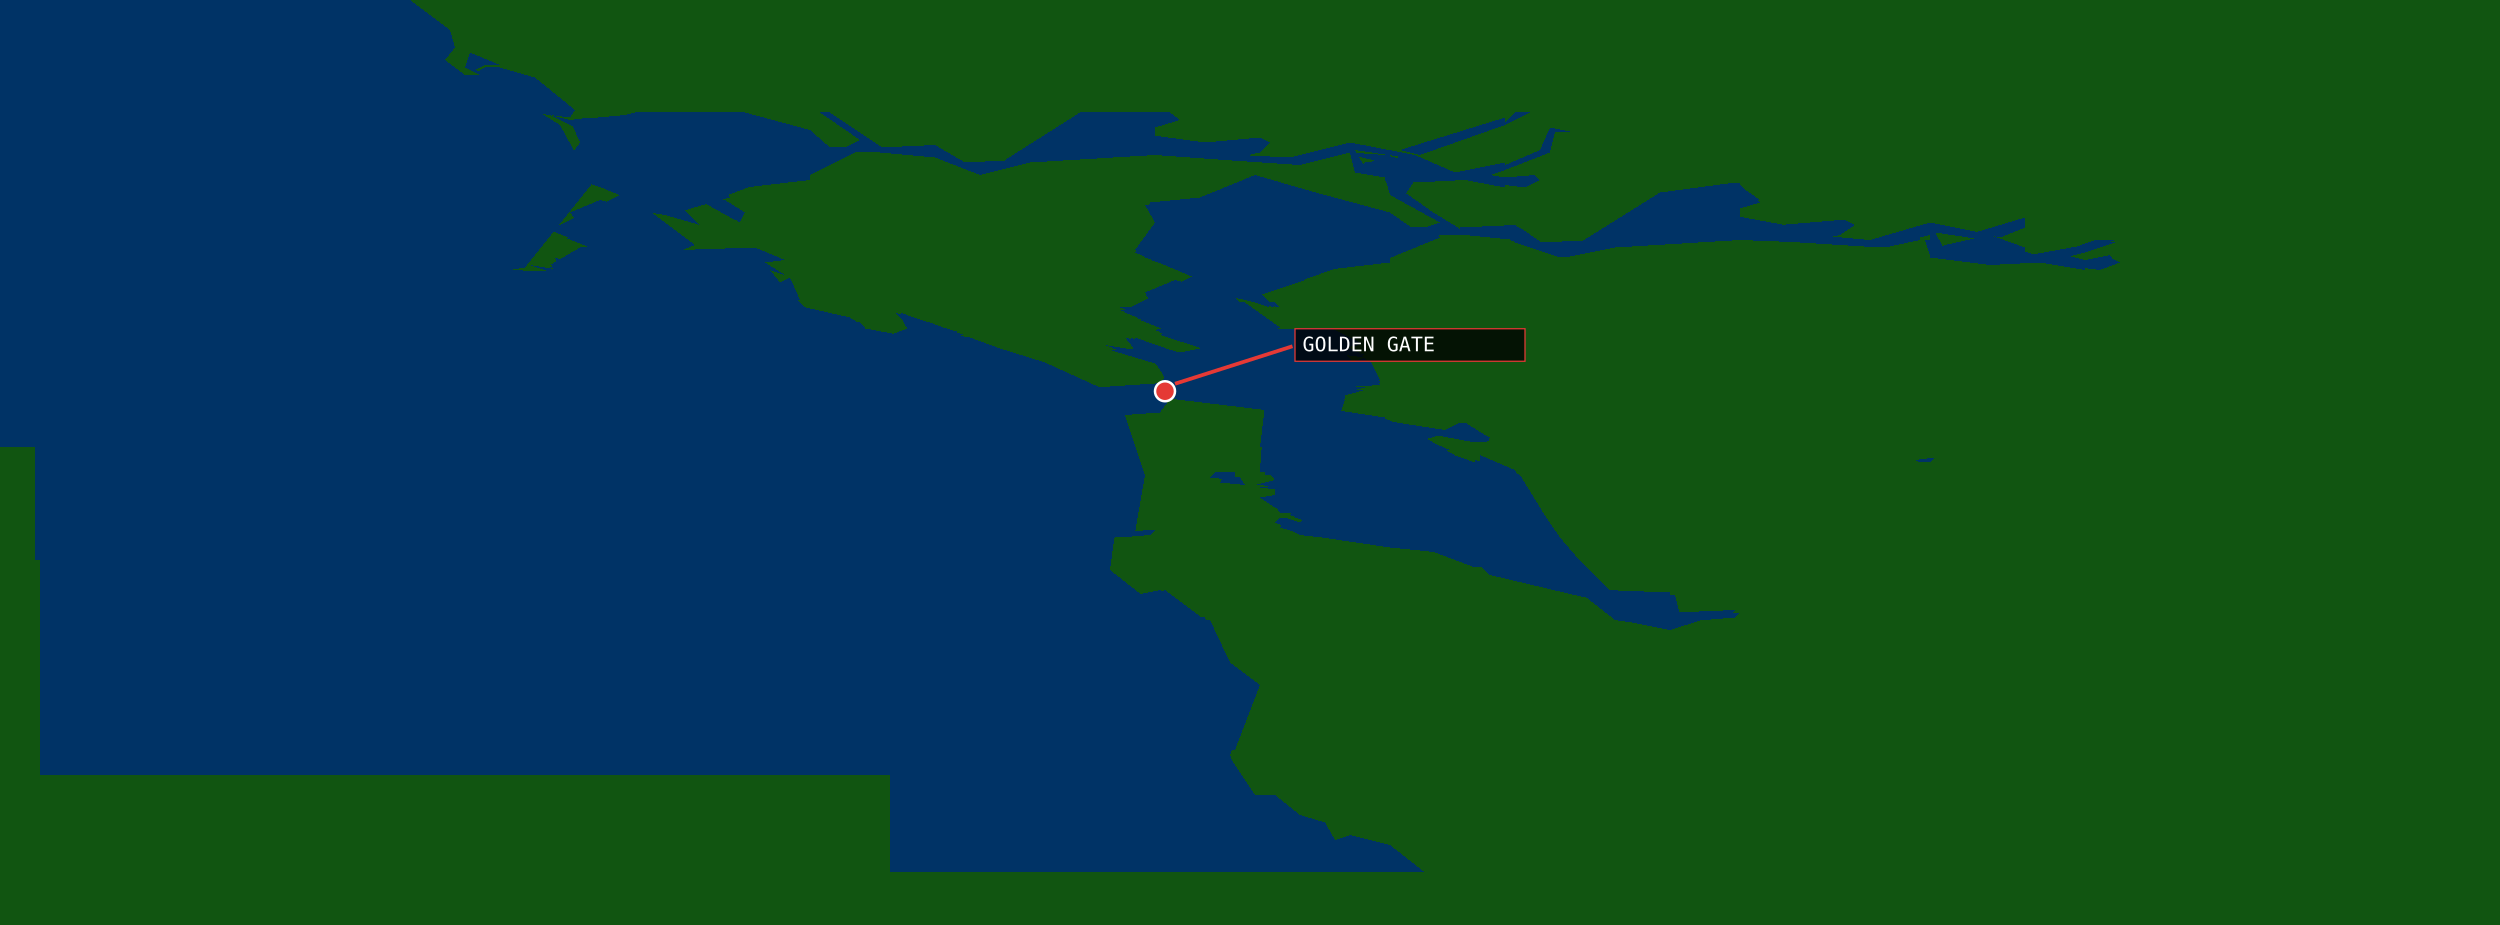
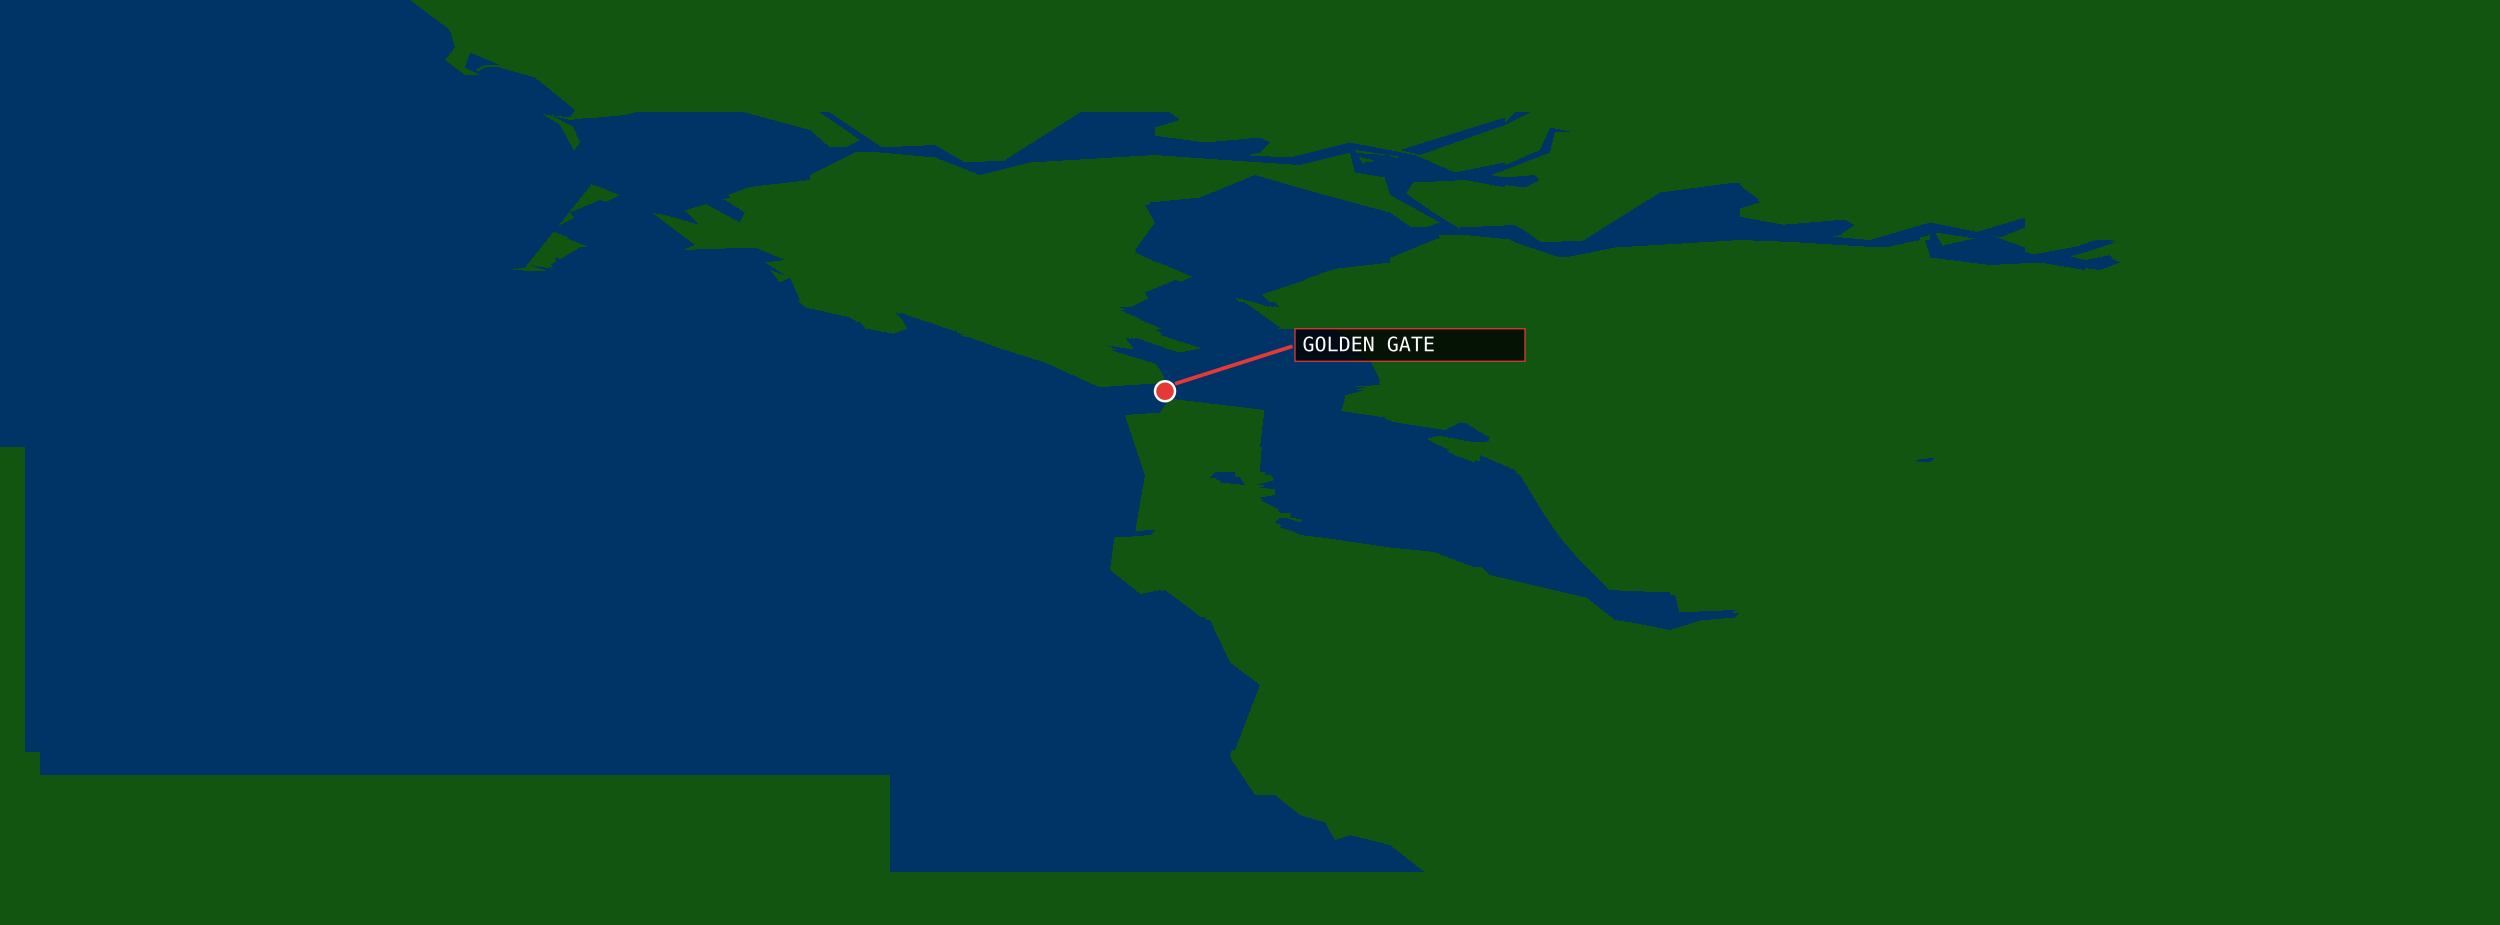
<svg xmlns="http://www.w3.org/2000/svg" width="1000" height="370" viewBox="0 0 1000 370" shape-rendering="crispEdges">
  <rect width="1000" height="370" fill="#115511" />
  <g fill="#003366" stroke="none">
    <polygon points="138,0 228,72 194,111 234,111 238,100 438,159 446,179 0,179 0,0" />
    <polygon points="512,159 564,179 512,179" />
    <polygon points="502,72 458,103 502,117 564,95" />
    <polygon points="432,159 468,154 494,133 532,137 528,168 494,154 428,163" />
    <polygon points="480,109 450,124 484,139 508,130" />
    <polygon points="188,21 200,26 194,26 190,28 194,29 192,30 186,27" />
    <polygon points="132,11 180,12 182,19 178,24 186,30 192,30 224,50 230,61 238,68 236,71 132,71" />
    <polygon points="192,28 194,27 200,27 214,31 230,44 228,47 212,45 192,30" />
    <polygon points="220,46 228,48 236,47 236,52 246,54 240,56" />
    <polygon points="240,56 252,51 254,58 274,71 264,71" />
    <polygon points="554,62 554,71 550,69 552,65 540,61" />
    <polygon points="132,70 236,71 208,105 202,107 204,108 230,109 220,106 232,99 242,99 248,100 276,102 276,129 132,129" />
    <polygon points="248,82 246,91 254,89 246,98 254,98 256,94 258,98 266,99 242,99 232,91 240,91" />
    <polygon points="264,71 272,71 276,74 276,78" />
    <polygon points="276,102 312,114 318,122 340,127 342,129 274,129" />
    <polygon points="358,125 372,129 362,129" />
    <polygon points="276,74 280,78 284,78 284,80 288,80 298,85 294,88 276,78" />
    <polygon points="480,111 474,113 470,112 458,117 462,122 448,123 464,129 506,129 496,125" />
    <polygon points="462,89 518,103 520,111 502,117 508,122 496,118 484,116 480,111 454,100" />
    <polygon points="502,70 554,85 554,104 528,107 462,89 458,82 480,79" />
    <polygon points="132,128 276,128 276,179 132,179" />
    <polygon points="272,128 342,129 342,131 356,134 364,131 362,129 372,129 380,132 366,131 384,134 414,144 414,179 272,179" />
    <polygon points="414,144 438,155 468,153 460,164 444,165 450,179 410,179" />
    <polygon points="450,135 472,141 482,139 506,163 462,158 464,153 466,151 462,145 442,138 454,140" />
    <polygon points="454,127 506,129 502,132 532,131 542,136 536,137 544,142 536,141 484,140 462,132 466,131" />
    <polygon points="482,139 536,141 540,145 546,143 550,152 534,154 534,155 544,155 510,164 488,156" />
    <polygon points="506,162 528,159 536,158 534,165 554,168 554,179 504,179" />
    <polygon points="136,0 136,12 0,12 0,0" />
    <polygon points="164,0 180,12 136,12 134,0" />
    <polygon points="0,11 136,11 136,71 0,71" />
    <polygon points="554,62 558,63 554,69" />
    <polygon points="554,69 564,71 554,71" />
    <polygon points="0,70 136,70 136,129 0,129" />
    <polygon points="554,85 564,91 572,91 574,93 552,103" />
    <polygon points="554,71 564,71 560,78 586,93 574,93 570,91 576,89 558,78" />
    <polygon points="584,91 606,90 616,97 638,96 638,99 624,102 606,95 584,93" />
    <polygon points="634,96 638,94 638,97" />
    <polygon points="0,128 136,128 136,179 0,179" />
    <polygon points="552,168 578,172 584,170 594,174 592,176 574,173 564,176 550,176" />
    <polygon points="552,175 568,175 574,179 552,179" />
    <polygon points="338,131 438,160 452,190 434,229 468,248 16,260 16,131" />
    <polygon points="514,160 608,195 636,235 518,203" />
    <polygon points="434,160 468,155 496,134 534,138 530,169 496,155 430,164" />
    <polygon points="464,131 486,140 508,131 508,131" />
    <polygon points="16,236 468,248 496,276 482,307 486,310 16,310" />
    <polygon points="278,131 278,190 134,190 134,131" />
    <polygon points="342,131 342,131 344,132 358,135 366,132 364,131 374,131 382,134 368,132 384,135 416,145 416,190 274,190 274,131" />
    <polygon points="416,145 440,156 470,154 462,165 446,166 454,190 410,190" />
    <polygon points="452,136 474,143 484,140 506,164 464,159 466,154 468,152 464,146 444,140 456,141" />
    <polygon points="508,131 508,131 504,134 534,132 544,137 538,138 546,143 538,142 486,141 464,134 468,132 464,131" />
    <polygon points="484,140 538,142 542,146 548,144 552,153 536,155 536,156 546,156 512,165 490,157" />
    <polygon points="508,163 530,160 538,159 536,166 556,169 556,190 506,190" />
    <polygon points="134,188 278,188 278,248 134,248" />
    <polygon points="274,188 416,188 416,248 274,248" />
    <polygon points="412,188 454,190 452,214 444,214 442,228 454,238 464,236 480,248 412,248" />
    <polygon points="508,188 512,194 504,195 512,196 512,200 506,200 512,204 522,206 556,190" />
    <polygon points="520,204 518,207 524,209 522,210 514,209 512,211 522,214 556,219 556,190" />
    <polygon points="134,246 278,246 278,307 134,307" />
    <polygon points="274,246 416,246 416,307 274,307" />
    <polygon points="482,248 490,265 502,273 492,302 494,307 412,307 412,246" />
    <polygon points="138,131 138,131 16,131 16,131" />
    <polygon points="278,131 278,131 134,131 134,131" />
    <polygon points="342,131 342,131 276,131 276,131" />
    <polygon points="374,131 374,131 364,131 364,131" />
    <polygon points="466,131 466,131 508,131 508,131" />
    <polygon points="138,131 138,190 16,190 16,131" />
    <polygon points="554,169 580,173 586,171 596,175 594,177 576,174 566,177 552,177" />
    <polygon points="554,176 570,176 580,182 578,181 576,182 592,187 592,190 552,190" />
    <polygon points="592,187 594,186 594,184 608,190 592,190" />
    <polygon points="16,188 138,188 138,248 16,248" />
    <polygon points="552,188 608,190 624,216 602,227 592,227 576,221 556,219" />
    <polygon points="624,216 644,236 638,239 598,230 596,225" />
    <polygon points="634,237 644,236 654,237 654,248 648,248" />
    <polygon points="16,246 138,246 138,307 16,307" />
    <polygon points="648,248 654,248 654,249" />
    <polygon points="16,305 138,305 138,310 16,310" />
    <polygon points="134,305 278,305 278,310 134,310" />
    <polygon points="274,305 416,305 416,310 274,310" />
    <polygon points="494,307 496,310 412,310 412,305" />
    <polygon points="212,186 216,186 214,185" />
    <polygon points="216,186 218,184 214,185" />
    <polygon points="218,184 210,185 214,185" />
    <polygon points="210,185 212,186 214,185" />
+     <polygon points="310,122 438,160 452,189 434,229 468,247 10,260 10,122" />
+     <polygon points="512,160 608,195 634,234 518,202" />
+     <polygon points="434,160 468,154 494,134 534,138 530,169 494,154 430,163" />
+     <polygon points="458,122 452,125 486,139 508,130 498,122" />
+     <polygon points="10,235 468,247 494,275 484,301 10,301" />
+     <polygon points="132,128 278,128 278,189 132,189" />
+     <polygon points="272,128 342,130 342,131 358,134 364,132 362,130 374,130 382,133 368,132 384,135 416,145 416,189 272,189" />
+     <polygon points="416,145 438,156 470,153 462,164 446,165 454,189 408,189" />
+     <polygon points="452,136 472,142 484,139 506,163 464,159 464,154 466,151 464,146 444,139 454,140" />
+     <polygon points="456,127 508,130 504,133 534,132 544,137 536,138 546,142 538,141 486,140 464,133 466,131" />
+     <polygon points="484,139 538,141 542,145 546,144 550,153 536,154 536,155 544,155 512,164 490,157" />
+     <polygon points="508,162 530,159 538,159 534,165 556,169 556,189 504,189" />
+     <polygon points="132,187 278,187 278,247 132,247" />
+     <polygon points="272,187 416,187 416,247 272,247" />
+     <polygon points="410,187 454,189 450,212 442,212 442,227 454,238 464,236 478,247 410,247" />
+     <polygon points="508,188 510,193 504,195 512,196 510,199 504,200 512,204 522,205 556,189" />
+     <polygon points="520,204 516,207 522,208 520,210 514,208 512,211 520,213 556,218 556,189" />
+     <polygon points="132,245 278,245 278,301 132,301" />
+     <polygon points="272,245 416,245 416,301 272,301" />
+     <polygon points="480,247 490,265 502,273 490,301 410,301 410,245" />
+     <polygon points="138,122 138,130 10,130 10,122" />
+     <polygon points="278,122 278,130 132,130 132,122" />
+     <polygon points="320,122 322,123 340,128 342,130 276,130 276,122" />
+     <polygon points="360,125 374,130 362,130" />
+     <polygon points="462,122 464,123 448,124 466,130 508,130 496,126 492,122" />
+     <polygon points="508,122 510,123 506,122" />
+     <polygon points="10,128 138,128 138,189 10,189" />
+     <polygon points="554,169 578,173 586,170 596,175 592,177 574,174 566,177 550,176" />
+     <polygon points="554,176 568,176 580,181 578,181 576,181 590,187 592,189 550,189" />
+     <polygon points="590,187 592,186 592,184 606,189 590,189" />
+     <polygon points="10,187 138,187 138,247 10,247" />
+     <polygon points="550,187 606,189 622,215 602,226 590,226 574,220 556,218" />
+     <polygon points="622,215 642,236 636,238 598,230 594,225" />
+     <polygon points="634,237 642,236 648,236 648,247" />
+     <polygon points="10,245 138,245 138,301 10,301" />
+     <polygon points="210,186 214,186 214,185" />
+     <polygon points="214,186 216,184 214,185" />
+     <polygon points="216,184 208,185 214,185" />
+     <polygon points="208,185 210,186 214,185" />
+     <polygon points="486,192 494,193 492,191" />
+     <polygon points="494,193 494,190 492,191" />
+     <polygon points="494,190 488,190 492,191" />
+     <polygon points="488,190 486,192 492,191" />
    <polygon points="14,70 208,127 220,156 202,196 238,215 14,221" />
    <polygon points="282,127 376,161 402,202 286,169" />
    <polygon points="264,45 228,71 272,85 332,63 288,45" />
    <polygon points="202,127 238,122 264,101 302,105 298,135 264,122 198,131" />
    <polygon points="250,77 220,92 256,107 278,98" />
    <polygon points="14,209 238,215 246,224 14,224" />
    <polygon points="250,79 244,81 240,80 228,85 232,90 218,91 234,97 276,97 266,93" />
    <polygon points="232,57 288,71 292,79 274,84 280,90 266,86 254,84 250,79 224,68" />
    <polygon points="298,45 324,52 324,72 298,75 232,57 228,48 250,46 254,45" />
    <polygon points="324,52 332,59 342,59 342,61 322,71" />
    <polygon points="332,45 332,45 356,61 342,61 338,59 344,56 328,45 328,45" />
    <polygon points="352,59 374,58 386,65 406,64 412,65 392,70 374,63 352,61" />
    <polygon points="402,64 432,45 434,45 462,45 462,62 412,65" />
    <polygon points="468,45 472,48 462,51 462,45" />
    <polygon points="460,54 482,57 504,55 508,57 504,61 490,64 462,62" />
    <polygon points="496,62 516,63 540,57 566,62 562,63 542,60 546,67 542,69 540,61 520,66 490,64" />
    <polygon points="566,62 582,69 602,65 602,68 596,70 602,71 602,75 586,72 566,73 542,69 546,65" />
    <polygon points="602,47 560,60 568,62 602,50" />
    <polygon points="184,112 208,123 238,120 230,132 216,132 224,155 178,155" />
    <polygon points="222,103 242,109 252,107 276,131 232,126 234,121 236,119 232,113 212,106 224,108" />
    <polygon points="226,95 276,97 272,100 302,99 314,104 306,105 314,110 308,108 254,108 234,100 236,99" />
    <polygon points="252,107 308,108 312,113 316,111 320,120 304,122 304,123 314,123 282,132 260,124" />
    <polygon points="276,130 298,126 306,126 304,133 324,135 324,155 274,155" />
    <polygon points="322,135 346,139 354,137 362,141 360,143 342,140 332,143 320,143" />
    <polygon points="322,142 336,142 348,147 344,147 344,148 358,153 360,155 320,155" />
    <polygon points="358,153 360,152 360,150 374,155 358,155" />
    <polygon points="180,154 224,155 220,179 212,179 212,195 224,205 232,203 248,215 180,215" />
    <polygon points="276,154 280,160 274,161 282,162 280,166 274,166 282,170 292,172 324,155" />
    <polygon points="290,170 286,173 292,175 290,176 284,175 282,177 290,180 324,185 324,155" />
    <polygon points="320,154 374,155 390,182 368,194 358,194 342,188 324,185" />
    <polygon points="390,182 410,203 404,206 366,197 362,192" />
    <polygon points="400,204 410,203 436,205 438,213 462,212 460,214 448,215 414,215" />
    <polygon points="44,70 80,82 90,90 110,95 112,97 42,97" />
    <polygon points="128,93 142,97 132,97" />
    <polygon points="48,45 50,45 52,45 52,47 56,47 66,52 64,55 44,45 44,45" />
    <polygon points="606,45 602,49 602,50 612,45" />
    <polygon points="620,51 616,60 602,66 602,68 620,61 622,53 630,53" />
    <polygon points="602,71 614,70 616,72 610,75 602,74" />
    <polygon points="40,96 112,97 112,99 128,102 134,99 132,97 142,97 152,100 136,99 154,102 184,112 184,155 40,155" />
    <polygon points="40,154 184,154 184,215 40,215" />
    <polygon points="40,213 184,213 184,224 40,224" />
    <polygon points="250,215 254,224 180,224 180,213" />
    <polygon points="414,215 450,214 434,218" />
    <polygon points="256,158 264,159 260,158" />
    <polygon points="264,159 262,156 260,158" />
    <polygon points="262,156 258,156 260,158" />
    <polygon points="258,156 256,158 260,158" />
    <polygon points="728,95 750,96 768,92 768,96 754,99 722,97" />
    <polygon points="134,129 278,129 278,189 134,189" />
    <polygon points="134,187 278,187 278,240 134,240" />
    <polygon points="486,191 494,193 492,191" />
    <polygon points="494,193 494,189 492,191" />
    <polygon points="494,189 488,189 492,191" />
    <polygon points="488,189 486,191 492,191" />
    <polygon points="216,61 230,72 196,112 234,112 238,101 440,159 452,189 436,229 454,240 130,240 130,61" />
    <polygon points="512,159 610,194 636,235 518,202" />
    <polygon points="504,72 460,104 504,118 566,96" />
    <polygon points="436,159 470,154 496,135 534,138 530,168 496,154 432,163" />
    <polygon points="482,110 452,125 488,140 508,131" />
    <polygon points="130,239 144,240 130,240" />
    <polygon points="278,103 314,115 322,123 344,129 344,131 276,131" />
    <polygon points="362,126 376,131 366,131" />
    <polygon points="276,74 282,78 286,78 286,80 290,80 298,85 296,89 278,78" />
    <polygon points="482,112 476,114 472,113 460,118 464,123 448,124 466,131 508,131 498,126" />
    <polygon points="464,90 518,104 522,112 504,118 510,123 498,120 484,117 482,112 456,101" />
    <polygon points="504,71 556,85 556,105 530,108 464,90 460,82 482,79" />
    <polygon points="556,85 566,92 574,92 576,95 554,104" />
    <polygon points="556,71 566,72 562,78 588,94 576,94 572,92 578,90 558,78" />
    <polygon points="586,93 608,91 618,98 640,97 646,99 626,103 606,96 586,94" />
    <polygon points="634,98 666,78 696,73 696,96 646,99" />
    <polygon points="274,129 344,131 346,132 360,135 368,132 366,131 376,131 384,134 370,132 386,135 418,145 418,189 274,189" />
    <polygon points="418,145 440,155 470,153 462,164 448,165 454,189 412,189" />
    <polygon points="452,136 472,143 484,140 506,163 464,158 466,153 468,151 464,146 446,140 456,141" />
    <polygon points="456,128 508,131 504,134 534,132 544,138 538,138 546,143 538,142 486,141 464,134 466,132" />
    <polygon points="484,140 538,142 542,146 548,144 552,152 536,154 536,155 546,155 512,164 490,156" />
    <polygon points="508,162 530,159 538,158 536,165 556,168 556,189 506,189" />
    <polygon points="554,168 578,173 586,170 596,175 594,176 576,173 566,176 552,176" />
    <polygon points="554,175 570,175 580,181 578,180 576,181 592,186 592,189 552,189" />
    <polygon points="592,186 594,185 594,183 606,189 592,189" />
    <polygon points="274,187 418,187 418,240 274,240" />
    <polygon points="414,187 454,189 452,213 446,213 444,228 454,239 464,236 468,240 414,240" />
    <polygon points="508,187 512,193 504,194 512,195 512,199 506,199 512,203 522,205 556,189" />
    <polygon points="520,203 518,206 524,208 522,209 514,208 512,210 522,214 556,218 556,189" />
    <polygon points="552,187 606,189 624,215 602,227 592,227 576,221 556,218" />
    <polygon points="624,215 642,236 636,239 598,230 596,226" />
    <polygon points="634,237 642,236 668,238 670,240 638,240" />
    <polygon points="232,61 232,61 240,68 238,72 134,72 134,61" />
    <polygon points="258,61 276,72 264,72 248,61" />
    <polygon points="556,62 556,72 552,69 554,65 540,62" />
    <polygon points="554,62 558,63 556,69" />
    <polygon points="554,69 566,72 554,72" />
    <polygon points="134,70 238,72 210,107 204,108 206,109 232,111 222,107 234,101 244,100 250,101 278,103 278,131 134,131" />
    <polygon points="250,83 248,92 256,90 248,99 256,99 258,95 258,99 268,100 244,100 234,93 242,92" />
    <polygon points="264,71 274,72 278,75 278,78" />
    <polygon points="696,74 704,81 694,84" />
    <polygon points="694,87 714,90 738,88 742,90 736,94 722,97 696,96" />
    <polygon points="228,71 228,71 192,112 232,112 238,101 438,160 452,188 434,229 468,247 392,250 154,250 154,71" />
    <polygon points="512,160 606,194 634,234 516,201" />
    <polygon points="502,71 460,103 502,117 564,95" />
    <polygon points="434,160 468,154 494,134 532,138 528,168 494,154 430,162" />
    <polygon points="480,110 452,125 484,139 506,130" />
    <polygon points="154,239 468,247 470,250 154,250" />
    <polygon points="276,102 312,114 320,123 342,128 342,130 274,130" />
    <polygon points="360,125 374,130 364,130" />
    <polygon points="276,74 280,78 284,78 284,80 288,79 296,85 294,88 276,77" />
    <polygon points="480,111 474,114 472,113 460,118 464,123 448,123 466,130 506,130 496,126" />
    <polygon points="464,89 516,103 520,112 502,117 508,123 496,119 484,117 480,111 456,100" />
    <polygon points="504,71 554,85 554,104 528,108 464,89 460,81 480,79 500,71" />
    <polygon points="554,85 564,91 572,91 574,94 552,104" />
    <polygon points="554,71 564,71 560,77 586,94 574,94 570,91 576,89 556,78" />
    <polygon points="584,92 606,90 616,97 638,97 644,98 624,103 604,95 584,93" />
    <polygon points="632,97 664,77 694,73 694,95 644,98" />
    <polygon points="272,128 342,130 344,131 358,134 366,132 364,130 374,130 382,133 368,132 384,135 416,145 416,188 272,188" />
    <polygon points="416,145 440,156 470,153 462,163 446,164 454,188 410,188" />
    <polygon points="452,135 472,142 482,139 504,162 464,159 466,153 468,151 464,146 444,139 456,140" />
    <polygon points="456,127 506,130 502,133 532,132 542,137 536,138 544,142 536,141 484,140 464,133 466,131" />
    <polygon points="482,139 536,141 540,145 546,144 550,153 534,154 534,155 544,155 510,163 488,157" />
    <polygon points="506,161 528,159 536,159 534,164 554,167 554,188 504,188" />
    <polygon points="552,168 578,172 584,169 594,174 592,176 574,173 564,176 550,175" />
    <polygon points="552,175 568,175 578,180 576,180 574,180 590,185 590,188 550,188" />
    <polygon points="590,185 592,185 592,182 604,188 590,188" />
    <polygon points="272,186 416,186 416,247 272,247" />
    <polygon points="412,186 454,188 452,212 444,212 442,227 454,238 464,236 478,247 412,247" />
    <polygon points="506,187 510,192 502,194 510,194 510,198 504,199 510,203 520,204 554,188" />
    <polygon points="518,203 516,206 522,207 520,209 512,207 510,209 520,213 554,218 554,188" />
    <polygon points="550,186 604,188 622,215 600,226 590,226 574,220 554,218" />
    <polygon points="622,215 642,236 636,238 596,230 594,225" />
    <polygon points="632,237 642,236 666,237 670,245 694,244 692,246 678,247 646,247" />
    <polygon points="236,71 236,71 154,71 154,71" />
    <polygon points="274,71 274,71 262,71 262,71" />
    <polygon points="554,71 554,71 554,71" />
    <polygon points="562,71 564,71 554,71 554,71" />
    <polygon points="214,71 236,71 208,106 202,107 204,109 230,110 220,107 232,100 242,99 248,100 276,102 276,130 154,130 154,71" />
    <polygon points="248,82 246,91 254,89 246,99 254,99 256,94 256,99 266,100 242,100 232,92 240,92" />
    <polygon points="264,71 272,71 276,74 276,77 264,71" />
    <polygon points="694,73 702,80 694,83" />
    <polygon points="692,86 712,90 736,88 740,90 734,93 720,97 694,95" />
    <polygon points="726,94 748,96 772,89 792,93 792,95 774,93 778,100 772,102 772,94 752,99 720,97" />
    <polygon points="792,105 772,102 778,98 792,95" />
    <polygon points="792,93 790,93 792,93" />
    <polygon points="154,128 276,128 276,188 154,188" />
    <polygon points="154,186 276,186 276,247 154,247" />
    <polygon points="154,245 276,245 276,250 154,250" />
    <polygon points="272,245 416,245 416,250 272,250" />
    <polygon points="480,247 480,250 412,250 412,245" />
    <polygon points="646,247 682,246 670,250 658,250" />
    <polygon points="768,185 772,185 770,184" />
    <polygon points="772,185 774,183 770,184" />
    <polygon points="774,183 766,184 770,184" />
    <polygon points="766,184 768,185 770,184" />
    <polygon points="484,191 494,192 490,190" />
    <polygon points="494,192 492,189 490,190" />
    <polygon points="492,189 486,189 490,190" />
    <polygon points="486,189 484,191 490,190" />
    <polygon points="228,72 194,112 234,112 238,101 438,160 452,188 434,229 470,247 358,251 172,251 172,72" />
    <polygon points="512,160 608,194 634,234 516,201" />
    <polygon points="502,72 460,103 502,117 564,95 502,72" />
    <polygon points="434,160 470,154 494,134 534,138 530,168 494,154 430,162" />
    <polygon points="482,110 452,125 486,139 506,130" />
    <polygon points="172,240 470,247 472,251 172,251" />
    <polygon points="276,102 312,114 320,123 342,128 344,130 274,130" />
    <polygon points="360,125 374,130 364,130" />
    <polygon points="276,74 280,78 284,78 284,80 288,79 298,85 296,88 276,77" />
    <polygon points="482,111 476,114 472,113 460,118 464,123 450,124 466,130 506,130 496,126" />
    <polygon points="464,89 518,103 522,112 504,117 510,123 496,119 486,117 482,111 456,100" />
    <polygon points="508,72 554,85 554,104 528,108 464,89 460,81 482,79 498,72" />
    <polygon points="554,85 564,91 574,91 574,94 552,104" />
    <polygon points="564,72 562,77 586,94 574,94 570,91 576,89 558,78 554,72" />
    <polygon points="584,92 606,90 616,97 638,97 644,98 624,103 606,95 584,93" />
    <polygon points="634,97 664,77 694,73 694,95 644,98" />
    <polygon points="272,128 344,130 344,131 360,134 366,132 364,130 374,130 384,133 368,132 386,135 416,145 416,188 272,188" />
    <polygon points="416,145 440,156 470,153 462,163 448,164 456,188 410,188" />
    <polygon points="454,135 474,142 484,139 506,162 464,159 466,153 468,151 464,146 444,139 456,140" />
    <polygon points="458,127 506,130 502,133 532,132 544,137 536,138 544,142 538,141 486,140 466,133 468,131" />
    <polygon points="484,139 538,141 540,145 546,144 550,153 534,154 534,155 544,155 510,163 490,157" />
    <polygon points="506,161 528,159 536,159 534,164 554,167 554,188 504,188" />
    <polygon points="552,168 578,172 586,169 594,174 592,176 574,173 564,176 550,175" />
    <polygon points="552,175 568,175 580,180 576,180 576,180 590,185 592,188 550,188" />
    <polygon points="590,185 592,185 592,182 606,188 590,188" />
    <polygon points="272,186 416,186 416,247 272,247" />
    <polygon points="412,186 456,188 452,212 444,212 442,227 456,238 464,236 480,247 412,247" />
    <polygon points="506,187 510,192 504,194 510,194 510,198 504,199 510,203 522,204 554,188" />
    <polygon points="520,203 516,206 522,207 520,209 514,207 510,209 520,213 554,218 554,188" />
    <polygon points="550,186 606,188 622,215 600,226 590,226 574,220 554,218" />
    <polygon points="622,215 642,236 636,238 598,230 594,225" />
    <polygon points="632,237 642,236 668,237 670,245 694,244 692,246 680,247 646,247" />
    <polygon points="236,72 208,106 202,107 204,109 232,110 220,107 232,100 242,99 248,100 276,102 276,130 172,130 172,72" />
    <polygon points="248,82 246,91 254,89 246,99 254,99 256,94 258,99 266,100 244,100 232,92 240,92" />
    <polygon points="274,72 276,74 276,77 266,72" />
    <polygon points="694,73 704,80 694,83" />
    <polygon points="692,86 714,90 736,88 740,90 736,93 720,97 694,95" />
    <polygon points="726,94 748,96 772,89 796,94 794,96 774,93 778,100 774,102 772,94 752,99 720,97" />
    <polygon points="796,94 810,99 810,105 796,105 774,102 778,98" />
    <polygon points="810,87 790,93 800,95 810,91" />
    <polygon points="172,128 276,128 276,188 172,188" />
    <polygon points="172,186 276,186 276,247 172,247" />
    <polygon points="172,245 276,245 276,251 172,251" />
    <polygon points="272,245 416,245 416,251 272,251" />
    <polygon points="482,247 484,251 412,251 412,245" />
    <polygon points="646,247 682,246 668,251 664,251" />
    <polygon points="486,191 494,192 490,190" />
    <polygon points="494,192 492,189 490,190" />
    <polygon points="492,189 488,189 490,190" />
    <polygon points="488,189 486,191 490,190" />
    <polygon points="304,121 442,161 454,190 438,230 472,248 194,256 194,121" />
    <polygon points="514,161 610,196 636,235 518,203" />
    <polygon points="438,161 472,155 498,135 536,138 532,170 498,155 432,164" />
    <polygon points="464,121 454,125 490,140 512,131 498,121" />
    <polygon points="194,241 472,248 498,276 488,300 194,300" />
    <polygon points="274,129 346,131 346,132 362,135 368,133 366,131 376,131 386,134 370,133 388,135 418,146 418,190 274,190" />
    <polygon points="418,146 442,157 472,154 464,165 450,166 458,190 412,190" />
    <polygon points="456,136 476,143 486,140 510,164 466,159 468,154 470,152 466,146 446,140 458,141" />
    <polygon points="458,128 510,131 506,134 534,133 544,138 538,139 546,143 538,142 488,141 468,134 470,132" />
    <polygon points="486,140 538,142 542,146 548,144 552,154 536,155 536,156 546,156 512,165 492,158" />
    <polygon points="510,163 530,160 538,160 536,166 556,169 556,190 508,190" />
    <polygon points="554,170 580,174 588,171 596,176 594,177 576,174 566,177 552,177" />
    <polygon points="554,176 570,176 582,182 578,182 578,182 592,187 594,190 552,190" />
    <polygon points="592,187 594,186 594,184 608,190 592,190" />
    <polygon points="274,188 418,188 418,248 274,248" />
    <polygon points="414,188 458,190 454,213 446,213 444,228 458,239 466,236 482,248 414,248" />
    <polygon points="510,188 512,194 508,195 512,196 512,200 508,200 512,205 524,206 556,190" />
    <polygon points="520,204 518,207 524,209 522,210 514,209 512,210 522,214 556,218 556,190" />
    <polygon points="552,188 608,190 624,216 602,227 592,227 576,221 556,218" />
    <polygon points="624,216 644,237 638,239 600,230 596,226" />
    <polygon points="634,238 644,237 670,238 672,246 696,245 694,247 682,248 648,248" />
    <polygon points="274,246 418,246 418,300 274,300" />
    <polygon points="484,248 492,265 504,274 494,300 414,300 414,246" />
    <polygon points="648,248 684,247 668,252" />
    <polygon points="278,121 278,131 194,131 194,121" />
    <polygon points="320,121 322,123 344,129 346,131 276,131 278,121" />
    <polygon points="362,126 376,131 366,131" />
    <polygon points="464,121 466,123 452,124 468,131 510,131 500,127 492,121" />
    <polygon points="510,121 512,123 502,121" />
    <polygon points="194,129 278,129 278,190 194,190" />
    <polygon points="194,188 278,188 278,248 194,248" />
    <polygon points="194,246 278,246 278,300 194,300" />
    <polygon points="488,193 498,194 494,192" />
    <polygon points="498,194 496,191 494,192" />
    <polygon points="496,191 490,190 494,192" />
    <polygon points="490,190 488,193 494,192" />
    <polygon points="270,110 438,160 450,188 434,229 468,247 270,253" />
    <polygon points="512,160 606,194 632,234 516,201" />
    <polygon points="470,96 460,103 504,117 564,96" />
    <polygon points="434,160 468,154 494,134 534,138 530,169 494,154 428,163" />
    <polygon points="482,110 450,125 486,140 508,130" />
    <polygon points="270,242 468,247 494,275 270,275" />
    <polygon points="480,111 476,114 470,113 458,118 464,123 448,124 464,130 508,130 496,126" />
    <polygon points="486,96 518,103 522,112 504,117 510,123 496,119 484,117 480,111 454,101 458,96" />
    <polygon points="556,96 556,104 528,108 484,96" />
    <polygon points="572,96 552,104 554,96" />
    <polygon points="612,96 616,97 636,97 642,98 624,103 604,96" />
    <polygon points="632,97 634,96 686,96 642,98" />
    <polygon points="724,96 720,97 700,96" />
    <polygon points="742,96 748,96 748,96 794,96 792,96 790,96 774,96 776,100 772,102 770,96 764,96 752,99 720,97 722,96" />
    <polygon points="798,96 812,102 834,98 834,101 826,102 834,104 834,107 816,104 796,105 772,102 778,98 790,96" />
    <polygon points="416,145 438,156 470,153 462,164 446,165 454,188 408,188" />
    <polygon points="452,136 472,142 482,139 506,163 464,159 464,154 466,152 464,146 444,139 454,140" />
    <polygon points="456,127 508,130 504,133 534,132 544,137 536,138 546,142 538,141 486,141 464,133 466,132" />
    <polygon points="482,139 538,141 542,146 546,144 550,153 534,155 534,156 544,156 512,164 490,157" />
    <polygon points="508,162 528,159 538,159 534,165 556,169 556,188 504,188" />
    <polygon points="552,169 578,173 586,171 594,175 590,177 574,174 564,177 550,176" />
    <polygon points="552,176 568,176 580,181 578,181 576,182 588,186 590,188 550,188" />
    <polygon points="588,186 590,185 590,184 604,188 588,188" />
    <polygon points="410,186 454,188 450,212 442,212 442,227 454,238 464,236 478,247 410,247" />
    <polygon points="508,187 510,193 504,194 512,195 510,198 504,199 512,203 522,205 556,188" />
    <polygon points="520,203 516,206 522,207 520,209 514,208 512,210 520,213 556,218 556,188" />
    <polygon points="550,186 604,188 620,215 600,226 588,226 574,220 556,218" />
    <polygon points="620,215 640,236 634,238 596,230 592,225" />
    <polygon points="632,237 640,236 666,238 670,245 694,244 690,246 678,247 646,247" />
    <polygon points="276,102 312,114 320,123 340,128 342,130 272,130" />
    <polygon points="360,126 374,130 362,130" />
    <polygon points="838,96 832,98 834,101 846,96" />
    <polygon points="834,104 844,102 846,105 840,107 832,107" />
    <polygon points="270,128 342,130 342,131 358,135 364,132 362,130 374,130 382,133 368,132 384,135 416,145 416,188 270,188" />
    <polygon points="270,186 416,186 416,247 270,247" />
    <polygon points="270,245 416,245 416,275 270,275" />
    <polygon points="480,247 490,265 502,273 500,275 410,275 410,245" />
    <polygon points="646,247 680,246 664,251" />
    <polygon points="486,191 494,192 490,190" />
    <polygon points="494,192 494,189 490,190" />
    <polygon points="494,189 488,189 490,190" />
    <polygon points="488,189 486,191 490,190" />
    <polygon points="272,111 438,160 450,189 434,230 468,248 272,253" />
    <polygon points="512,160 606,194 634,235 516,202" />
    <polygon points="470,97 460,104 504,118 564,97" />
    <polygon points="434,160 468,155 496,134 534,138 530,170 496,155 430,164" />
    <polygon points="482,111 450,125 486,140 508,131" />
    <polygon points="272,243 468,248 496,276 496,276 272,276" />
    <polygon points="480,112 476,114 470,113 460,118 464,123 448,124 466,131 508,131 496,126" />
    <polygon points="488,97 518,104 522,112 504,118 510,123 496,119 484,117 480,112 454,101 458,97" />
    <polygon points="556,97 556,105 530,108 486,97" />
    <polygon points="570,97 554,104 554,97" />
    <polygon points="614,97 616,98 636,97 644,98 624,103 606,97" />
    <polygon points="632,98 634,97 676,97 644,98" />
    <polygon points="722,97 720,97 710,97" />
    <polygon points="774,97 776,100 772,103 772,97 762,97 752,99 720,97 722,97" />
    <polygon points="800,97 814,102 834,98 834,101 826,103 834,104 834,108 816,105 796,106 772,103 778,98 786,97" />
    <polygon points="416,145 438,156 470,154 462,165 446,166 454,189 408,189" />
    <polygon points="452,136 472,143 484,140 506,164 464,159 464,154 466,152 464,146 444,140 454,141" />
    <polygon points="456,128 508,131 504,134 534,132 544,137 536,138 546,143 538,142 486,141 464,134 466,132" />
    <polygon points="484,140 538,142 542,146 546,144 552,153 536,155 536,156 544,156 512,165 490,157" />
    <polygon points="508,163 530,160 538,159 534,166 556,169 556,189 506,189" />
    <polygon points="554,169 578,173 586,171 594,176 590,177 576,174 566,177 552,177" />
    <polygon points="554,176 568,176 580,182 578,181 576,182 590,186 590,189 552,189" />
    <polygon points="590,186 592,186 592,184 604,189 590,189" />
    <polygon points="412,187 454,189 450,213 442,213 442,228 454,238 464,236 478,248 412,248" />
    <polygon points="508,187 512,193 504,194 512,195 510,199 504,199 512,203 522,205 556,189" />
    <polygon points="520,203 516,206 522,208 520,209 514,208 512,210 520,214 556,218 556,189" />
    <polygon points="552,187 604,189 620,215 600,227 590,227 576,221 556,218" />
    <polygon points="620,215 640,236 634,239 596,230 592,226" />
    <polygon points="632,237 640,236 666,238 670,246 694,245 692,247 678,248 646,248" />
    <polygon points="276,103 312,115 320,123 342,128 342,131 274,131" />
    <polygon points="360,126 374,131 364,131" />
    <polygon points="838,97 832,99 834,101 846,97" />
    <polygon points="834,104 844,103 848,105 840,108 832,107" />
    <polygon points="272,129 342,131 342,132 358,135 364,132 364,131 374,131 382,134 368,132 384,135 416,145 416,189 272,189" />
    <polygon points="272,187 416,187 416,248 272,248" />
    <polygon points="272,246 416,246 416,276 272,276" />
    <polygon points="480,248 490,265 502,274 500,276 412,276 412,246" />
    <polygon points="646,248 680,247 666,251" />
    <polygon points="486,191 494,192 492,191" />
    <polygon points="494,192 494,189 492,191" />
    <polygon points="494,189 488,189 492,191" />
    <polygon points="488,189 486,191 492,191" />
    <polygon points="442,170 450,189 434,230 468,248 356,251 356,170" />
    <polygon points="540,170 608,195 634,235 516,202 514,170" />
    <polygon points="356,245 468,248 494,275 482,306 550,349 356,349" />
    <polygon points="410,187 454,189 450,213 442,213 442,228 454,239 464,236 478,248 410,248" />
    <polygon points="508,187 510,193 504,194 512,195 510,199 504,199 512,203 522,205 556,189" />
    <polygon points="520,203 516,206 522,208 520,209 514,208 512,210 520,214 556,218 556,189" />
    <polygon points="550,187 606,189 622,215 602,227 590,227 574,221 556,218" />
    <polygon points="622,215 642,236 636,239 598,230 594,226" />
    <polygon points="634,237 642,236 668,238 672,246 694,245 692,247 678,248 648,248" />
    <polygon points="480,248 490,264 502,273 490,301 494,306 410,306 410,246" />
    <polygon points="648,248 680,247 666,251" />
    <polygon points="494,306 502,318 510,318 520,326 530,329 534,336 540,334 556,338 556,349 412,349 410,304" />
    <polygon points="556,338 570,349 554,349" />
    <polygon points="416,170 416,189 356,189 356,170" />
    <polygon points="448,170 454,189 408,189 412,170" />
    <polygon points="556,170 556,189 504,189 506,170" />
    <polygon points="560,170 578,173 586,170 596,175 592,176 574,173 566,176 550,176 552,170" />
    <polygon points="554,175 568,175 580,181 578,180 576,181 590,186 592,189 550,189" />
    <polygon points="590,186 594,185 594,183 606,189 590,189" />
    <polygon points="356,187 416,187 416,248 356,248" />
    <polygon points="356,246 416,246 416,306 356,306" />
    <polygon points="356,304 416,304 416,349 356,349" />
  </g>
  <g shape-rendering="geometricPrecision" font-family="monospace">
    <line x1="466" y1="153" x2="466" y2="157" stroke="#880000" stroke-width="2" />
    <line x1="466" y1="160" x2="466" y2="156" stroke="#880000" stroke-width="2" />
    <circle cx="466" cy="156.5" r="4" fill="#e53935" stroke="#fff" stroke-width="1" />
    <path d="M 470 153.5 L 517 138.5" stroke="#e53935" stroke-width="1.5" />
    <rect x="518" y="131.5" width="92" height="13" fill="#000" fill-opacity=".78" stroke="#e53935" stroke-width=".5" />
    <text x="521" y="140.5" fill="#fff" font-size="8">GOLDEN GATE</text>
  </g>
</svg>
